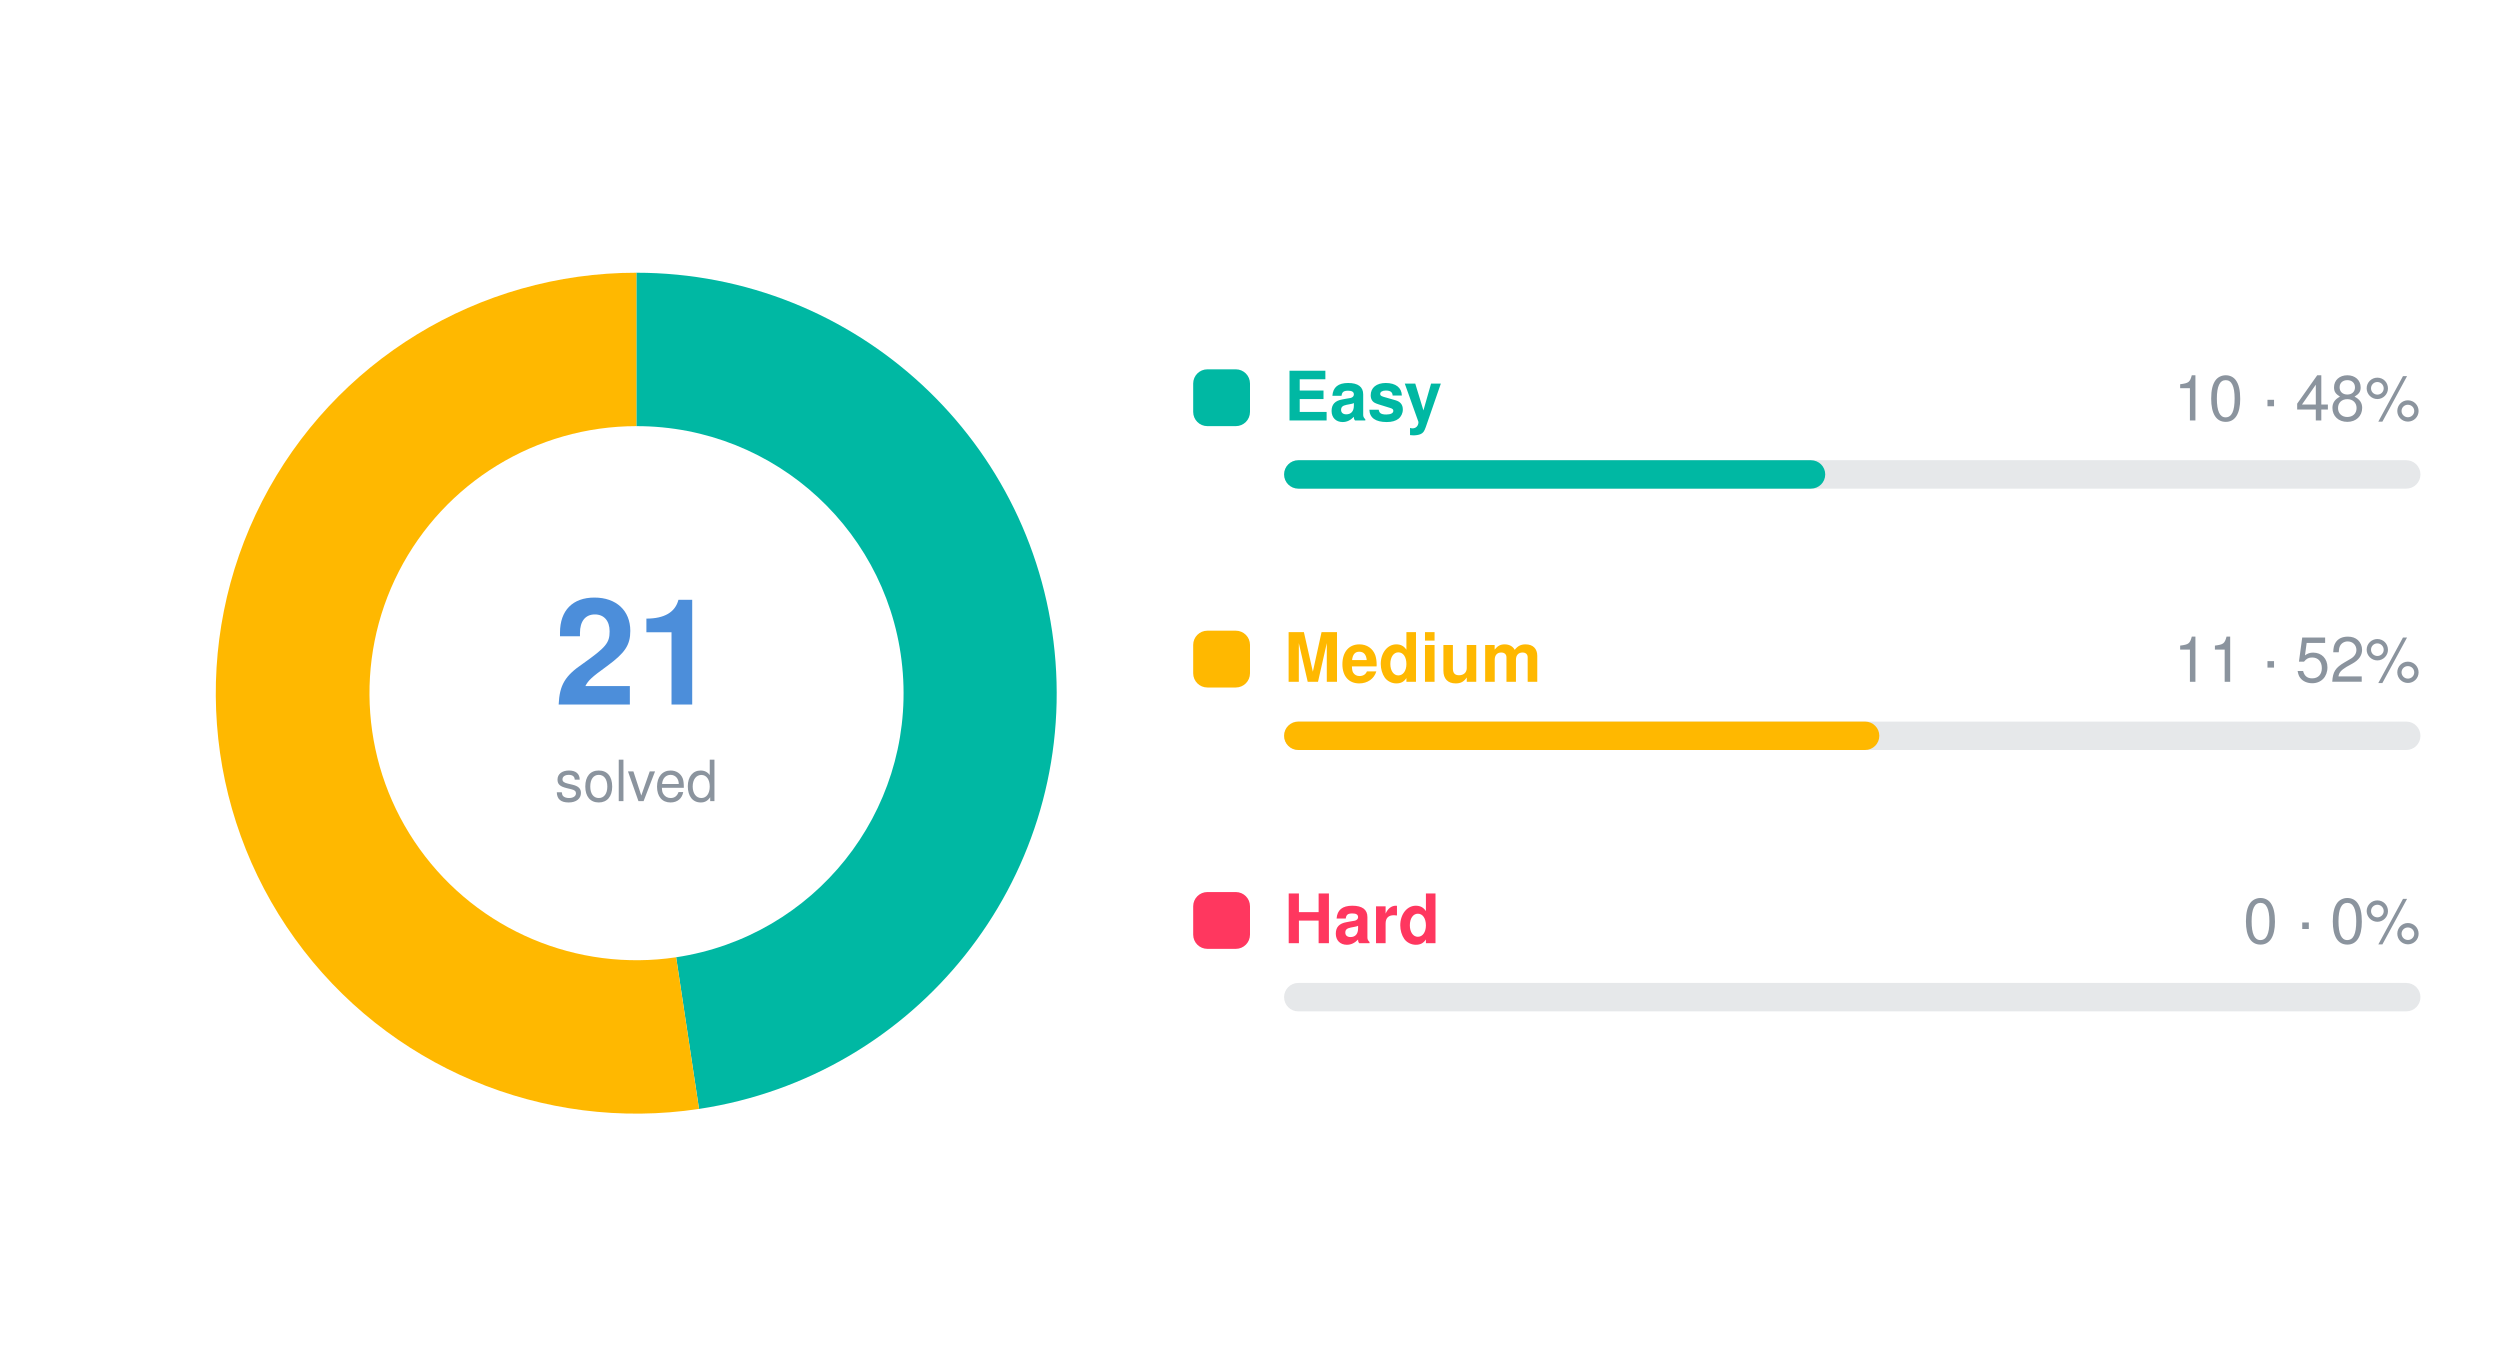
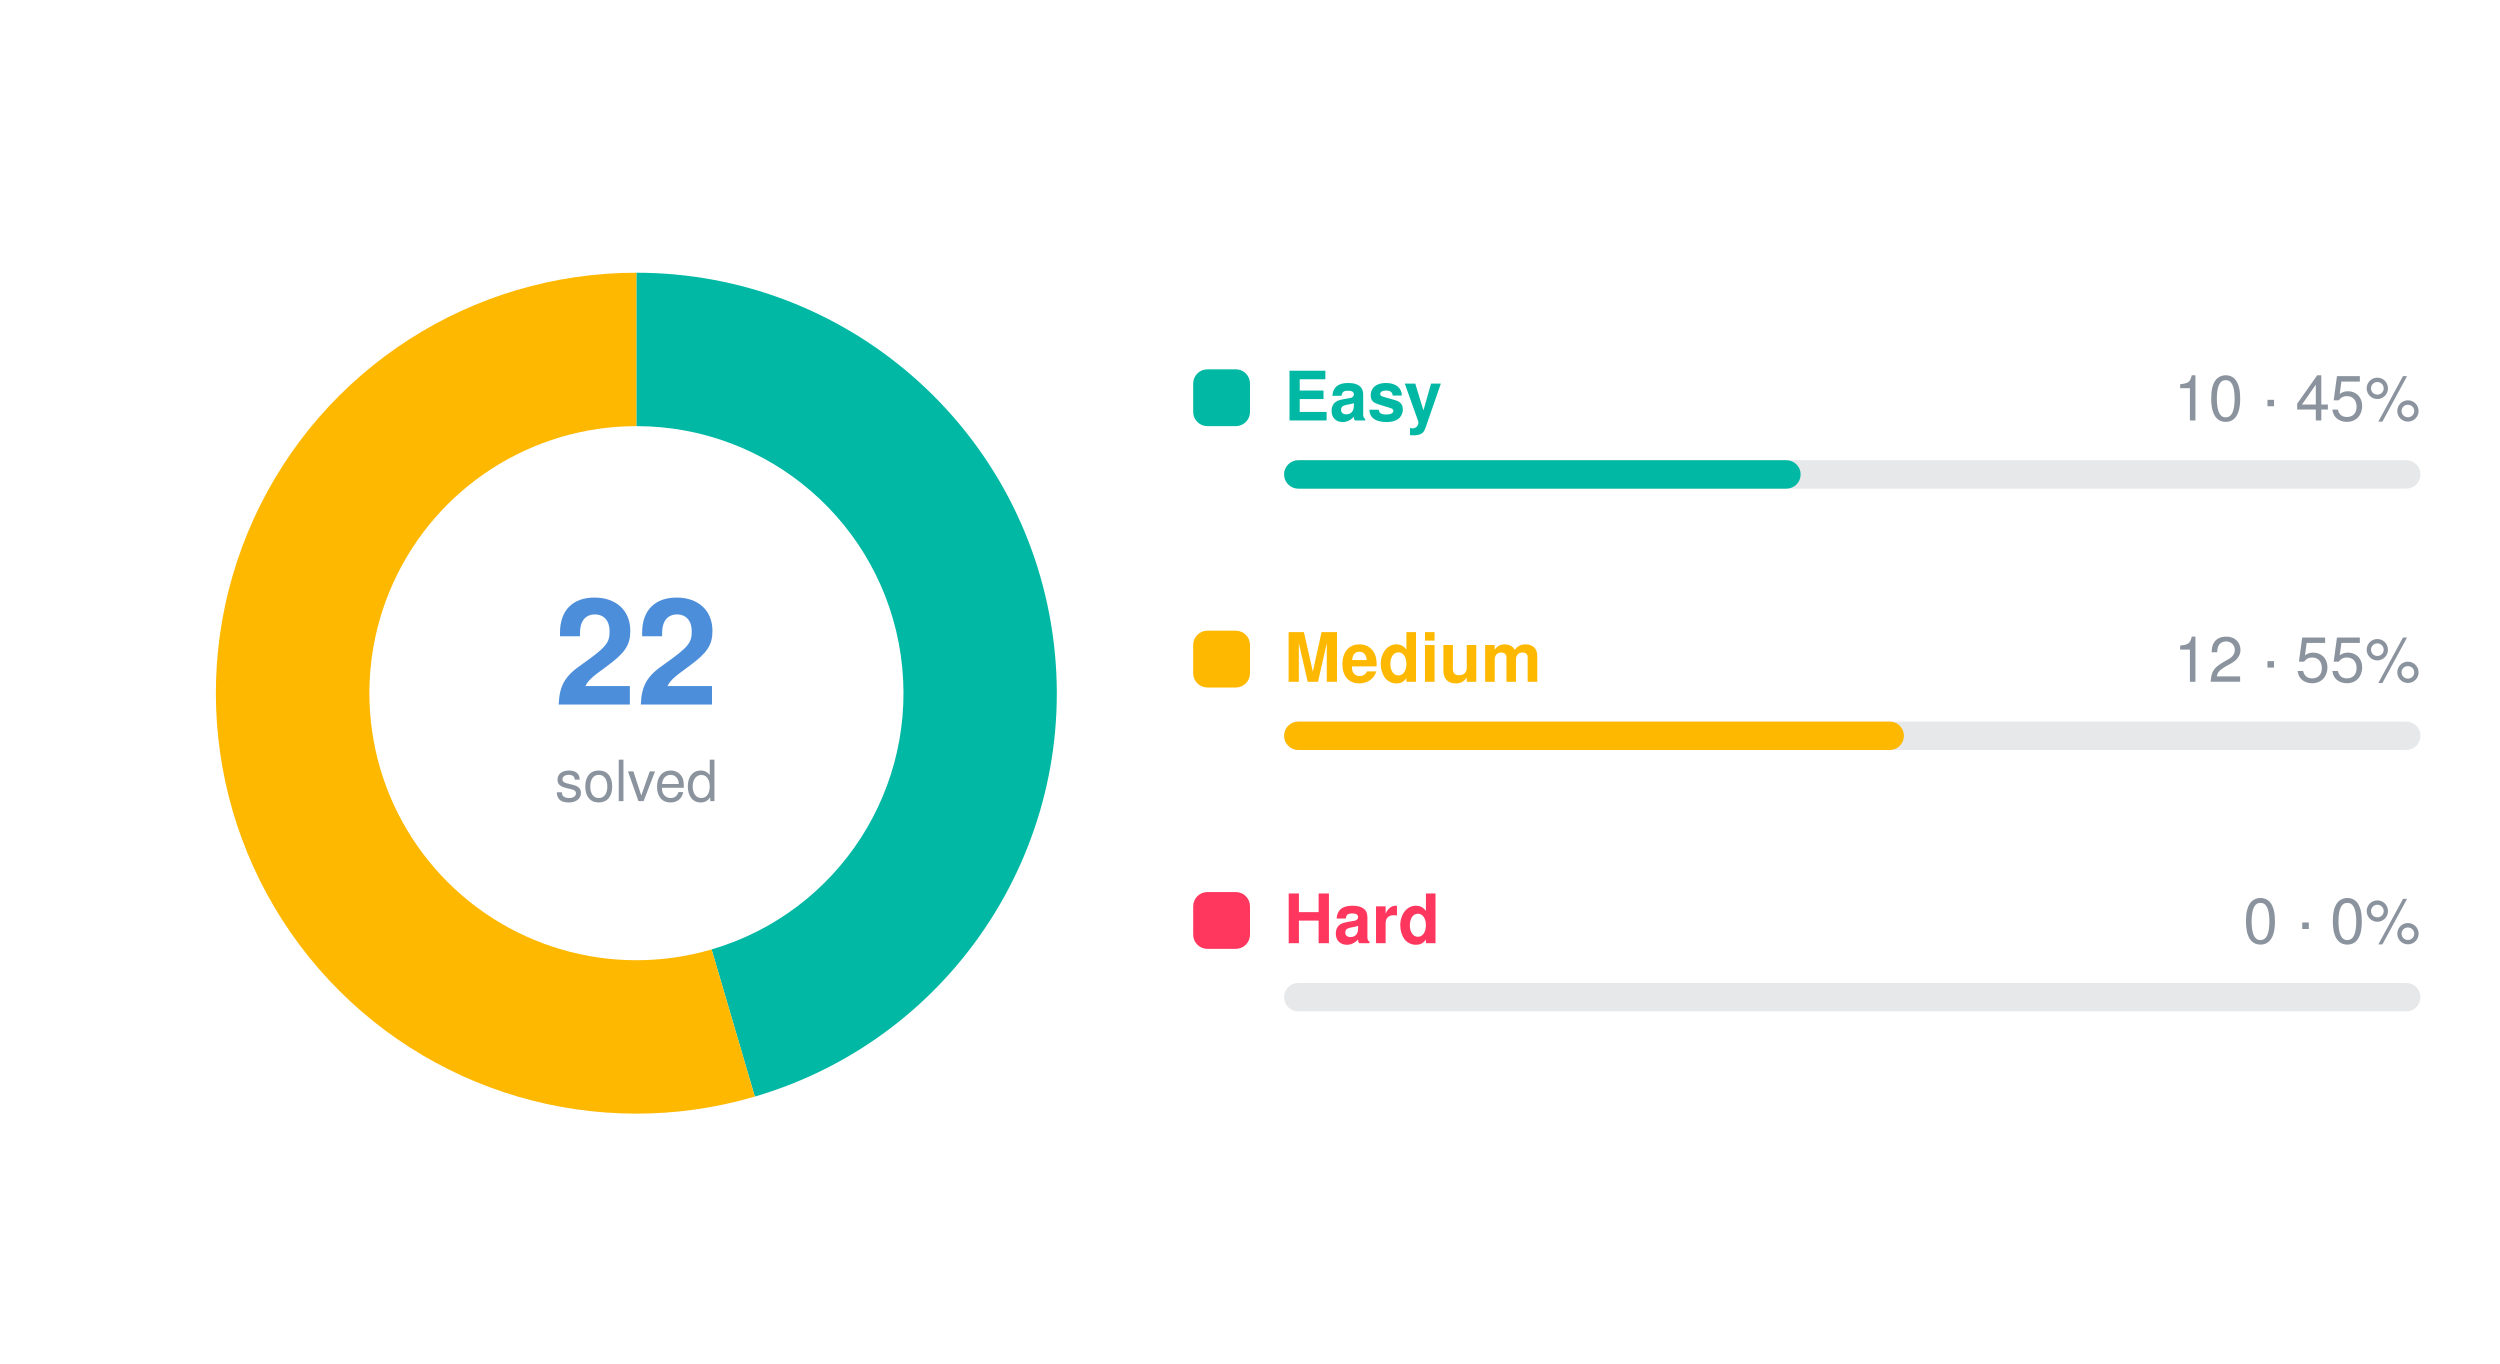
<svg xmlns="http://www.w3.org/2000/svg" viewBox="0 0 440 240" width="440" height="240" role="img" font-family="system-ui, -apple-system, Segoe UI, Helvetica, Arial, sans-serif">
-   <path d="M112 48 A74 74 0 0 1 123.03 195.17 L119 168.48 A47 47 0 0 0 112 75 Z" fill="#00b8a3" stroke="none" stroke-width="1" stroke-linejoin="round" stroke-linecap="round" opacity="1" />
-   <path d="M123.03 195.17 A74 74 0 1 1 112 48 L112 75 A47 47 0 1 0 119 168.48 Z" fill="#ffb800" stroke="none" stroke-width="1" stroke-linejoin="round" stroke-linecap="round" opacity="1" />
-   <text x="112" y="124" font-size="26" fill="#4c8eda" text-anchor="middle" font-weight="700" opacity="1">21</text>
+   <path d="M112 48 A74 74 0 0 1 132.85 193 L125.24 167.1 A47 47 0 0 0 112 75 Z" fill="#00b8a3" stroke="none" stroke-width="1" stroke-linejoin="round" stroke-linecap="round" opacity="1" />
+   <path d="M132.85 193 A74 74 0 1 1 112 48 L112 75 A47 47 0 1 0 125.24 167.1 Z" fill="#ffb800" stroke="none" stroke-width="1" stroke-linejoin="round" stroke-linecap="round" opacity="1" />
+   <text x="112" y="124" font-size="26" fill="#4c8eda" text-anchor="middle" font-weight="700" opacity="1">22</text>
  <text x="112" y="141" font-size="10" fill="#8b949e" text-anchor="middle" font-weight="normal" opacity="1">solved</text>
  <rect x="210" y="65" width="10" height="10" rx="2.5" fill="#00b8a3" opacity="1" />
  <text x="226" y="74" font-size="12" fill="#00b8a3" text-anchor="start" font-weight="600" opacity="1">Easy</text>
-   <text x="426" y="74" font-size="11" fill="#8b949e" text-anchor="end" font-weight="normal" opacity="1">10 · 48%</text>
+   <text x="426" y="74" font-size="11" fill="#8b949e" text-anchor="end" font-weight="normal" opacity="1">10 · 45%</text>
  <rect x="226" y="81" width="200" height="5" rx="2.5" fill="#8b949e" opacity="0.22" />
-   <rect x="226" y="81" width="95.24" height="5" rx="2.5" fill="#00b8a3" opacity="1" />
+   <rect x="226" y="81" width="90.91" height="5" rx="2.5" fill="#00b8a3" opacity="1" />
  <rect x="210" y="111" width="10" height="10" rx="2.5" fill="#ffb800" opacity="1" />
  <text x="226" y="120" font-size="12" fill="#ffb800" text-anchor="start" font-weight="600" opacity="1">Medium</text>
-   <text x="426" y="120" font-size="11" fill="#8b949e" text-anchor="end" font-weight="normal" opacity="1">11 · 52%</text>
+   <text x="426" y="120" font-size="11" fill="#8b949e" text-anchor="end" font-weight="normal" opacity="1">12 · 55%</text>
  <rect x="226" y="127" width="200" height="5" rx="2.5" fill="#8b949e" opacity="0.22" />
-   <rect x="226" y="127" width="104.76" height="5" rx="2.5" fill="#ffb800" opacity="1" />
+   <rect x="226" y="127" width="109.09" height="5" rx="2.5" fill="#ffb800" opacity="1" />
  <rect x="210" y="157" width="10" height="10" rx="2.5" fill="#ff375f" opacity="1" />
  <text x="226" y="166" font-size="12" fill="#ff375f" text-anchor="start" font-weight="600" opacity="1">Hard</text>
  <text x="426" y="166" font-size="11" fill="#8b949e" text-anchor="end" font-weight="normal" opacity="1">0 · 0%</text>
  <rect x="226" y="173" width="200" height="5" rx="2.5" fill="#8b949e" opacity="0.22" />
  <rect x="226" y="173" width="0" height="5" rx="2.5" fill="#ff375f" opacity="1" />
</svg>
